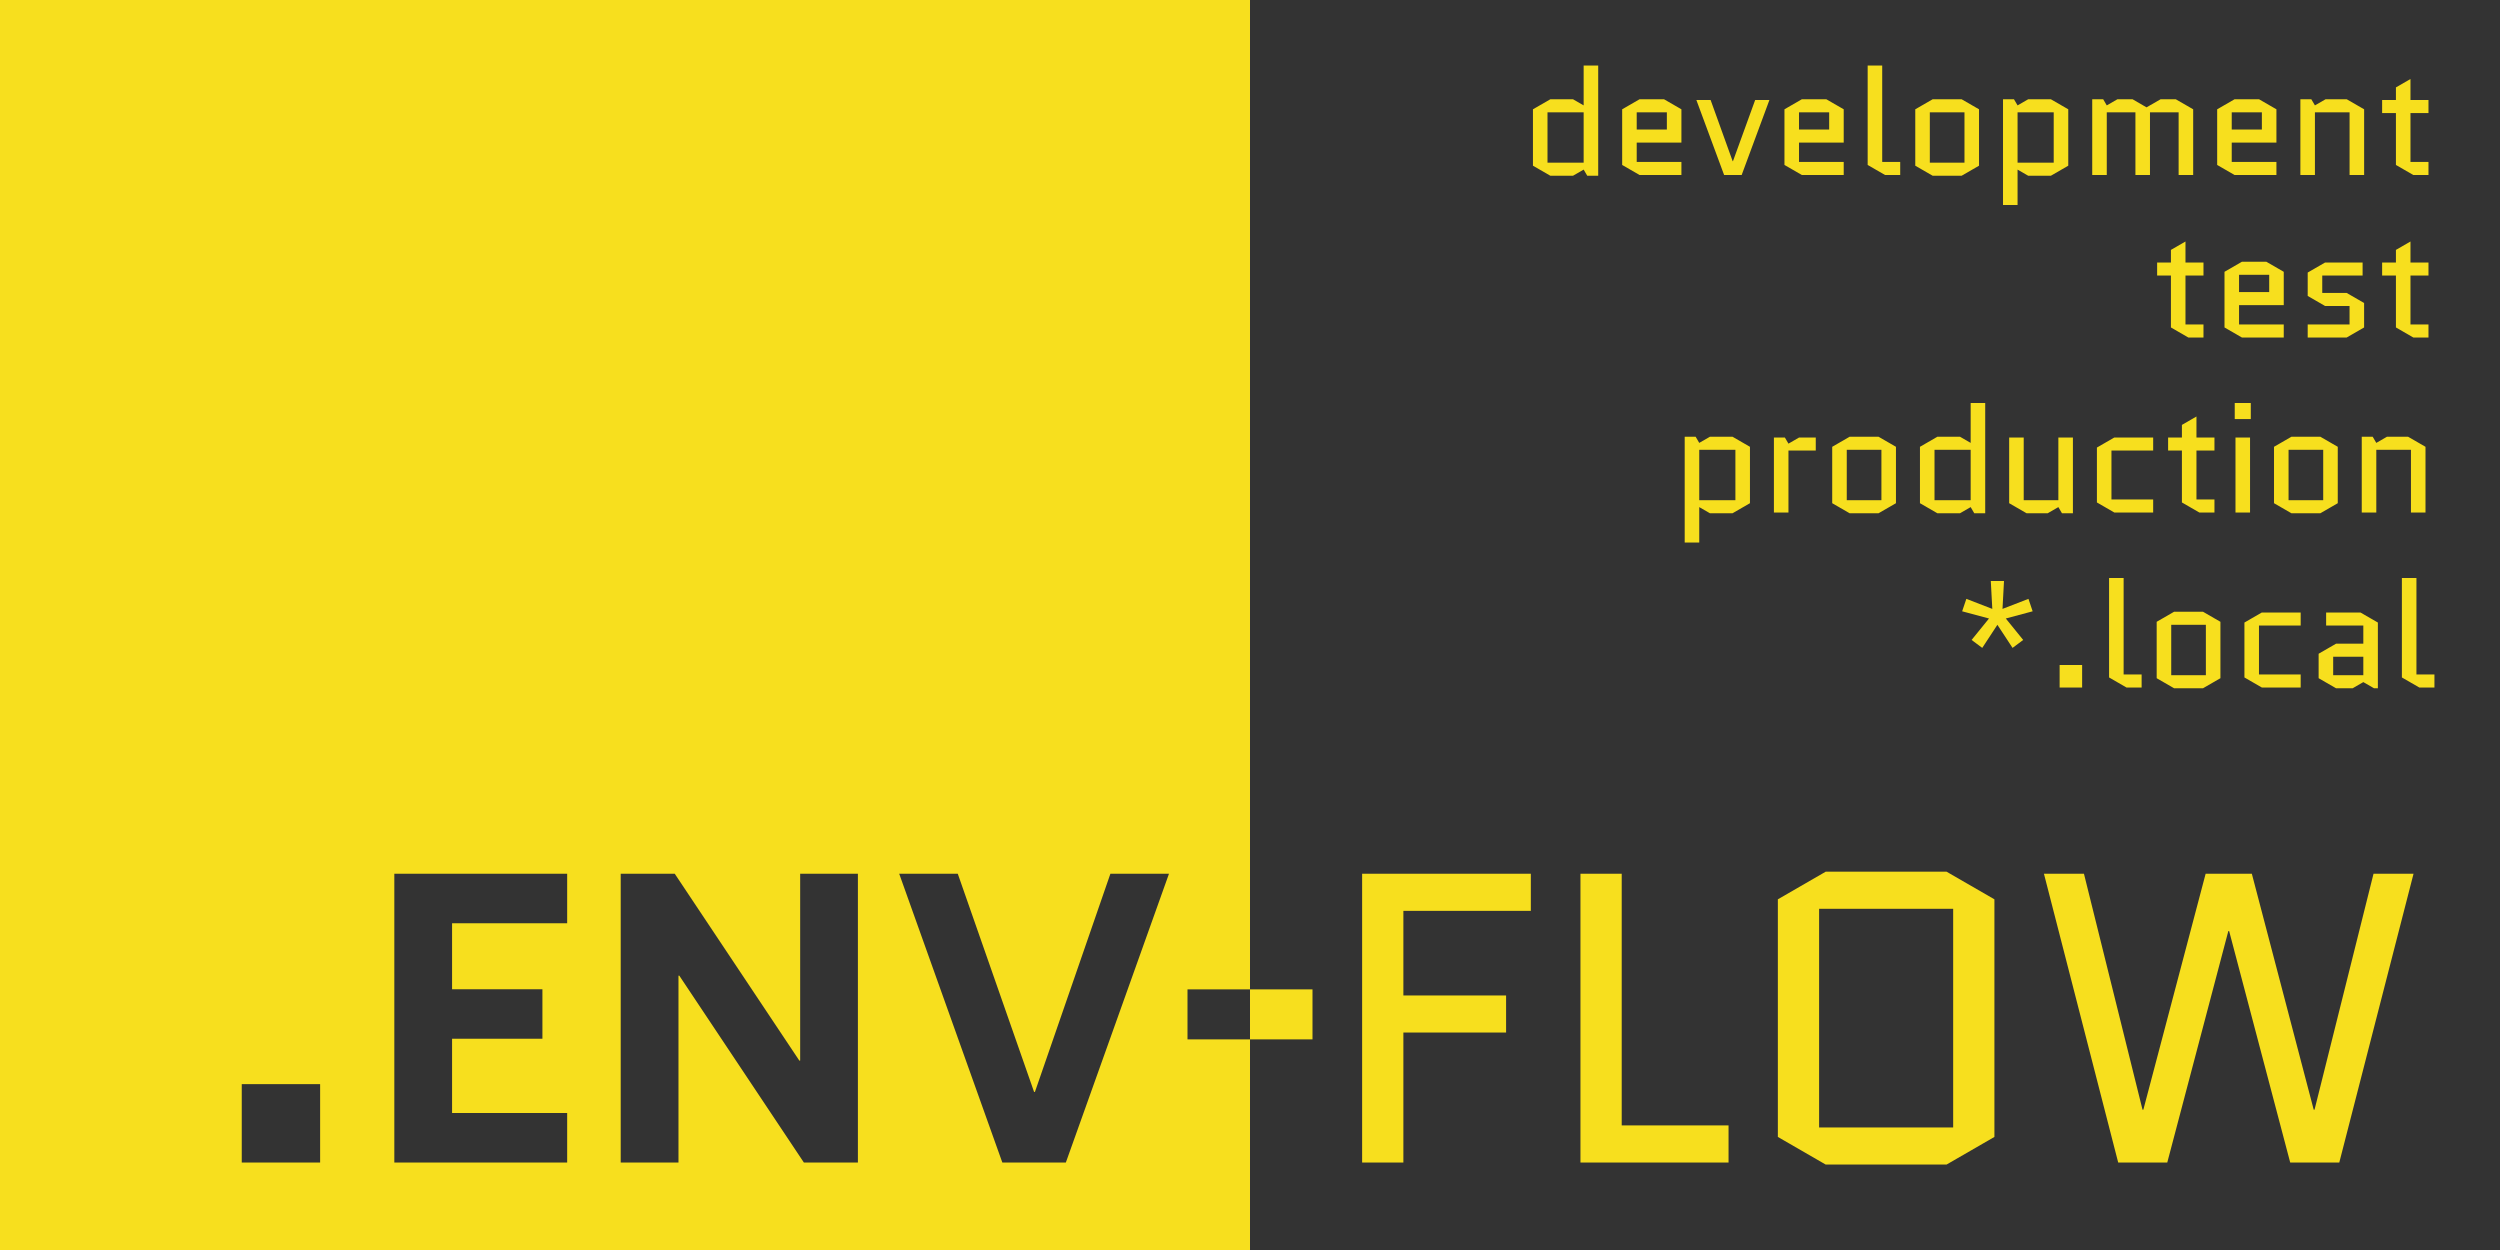
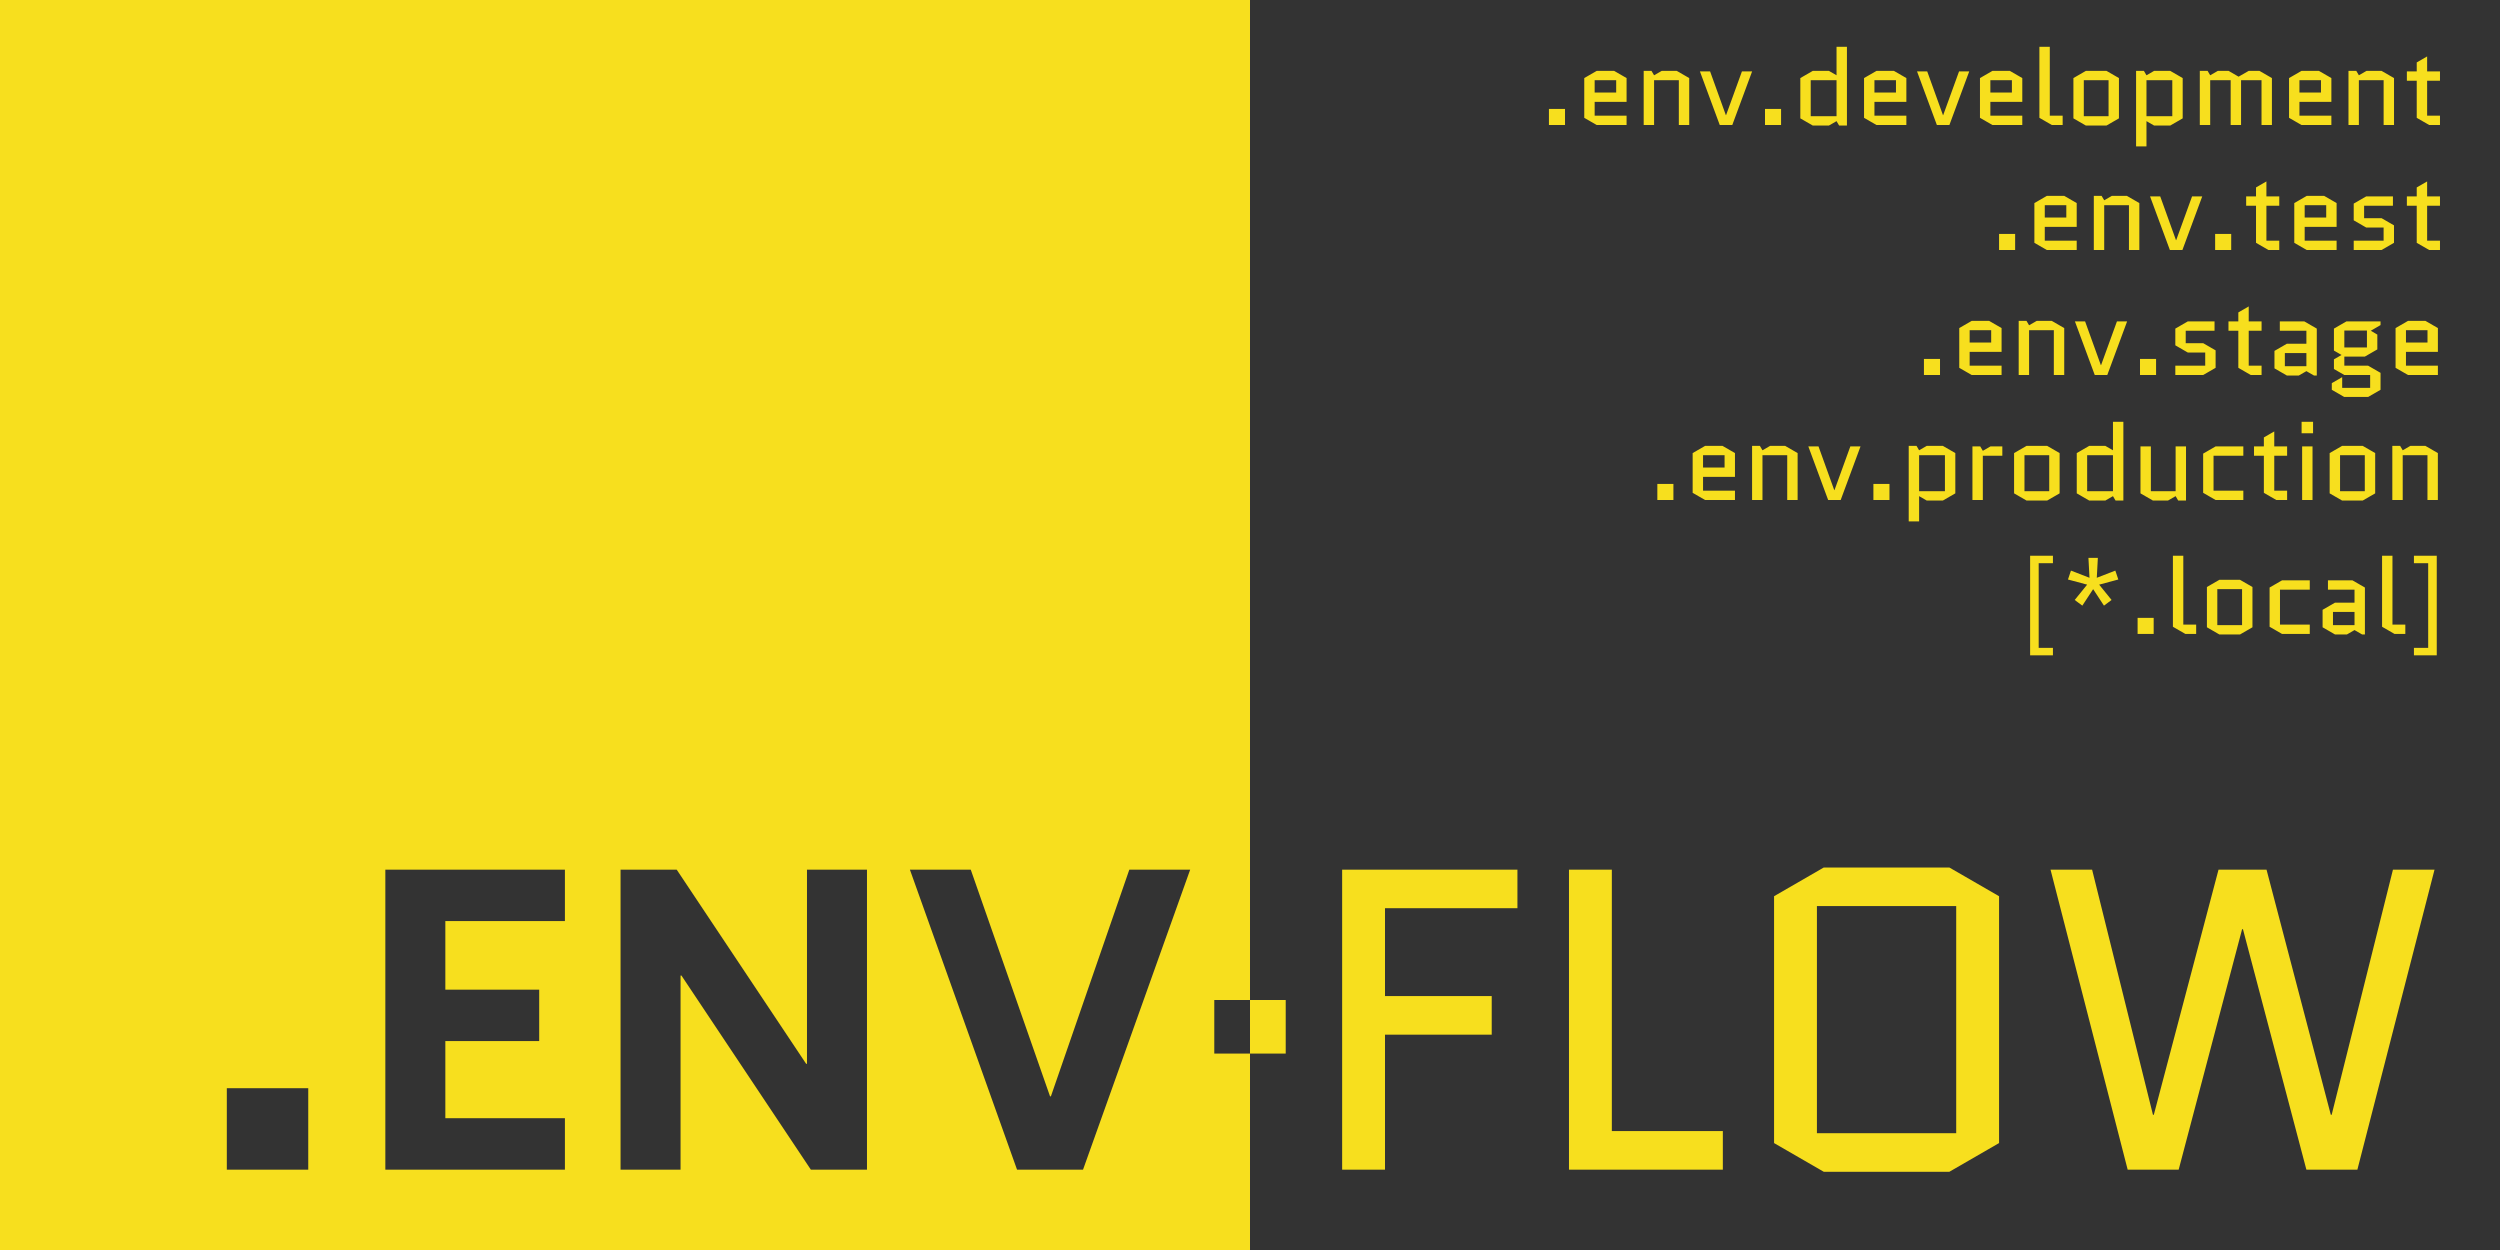
- <svg xmlns="http://www.w3.org/2000/svg" width="200" height="100" viewBox="0 0 200 100" fill="none">
-   <rect width="200" height="100" fill="#E5E5E5" />
-   <rect width="100" height="100" fill="#F7DF1E" />
-   <rect x="100" width="100" height="100" fill="#333333" />
-   <path d="M19.34 93V86.73H25.61V93H19.34ZM36.166 83.1V89.04H45.373V93H31.546V69.9H45.373V73.86H36.166V79.14H43.393V83.1H36.166ZM54.278 78.051V93H49.657V69.9H53.98L63.947 84.849H64.013V69.9H68.632V93H64.309L54.343 78.051H54.278ZM93.518 69.9L85.268 93H80.186L71.936 69.9H76.622L82.727 87.357H82.793L88.832 69.9H93.518Z" fill="#333333" />
-   <path d="M112.27 82.605V93H108.97V69.9H122.467V72.87H112.27V79.635H120.487V82.605H112.27ZM126.437 93V69.9H129.737V90.03H138.284V93H126.437ZM159.553 90.954L155.725 93.165H146.056L142.228 90.954V71.946L146.056 69.735H155.725L159.553 71.946V90.954ZM145.528 72.705V90.195H156.253V72.705H145.528ZM193.083 69.9L187.143 93H183.216L178.332 74.487H178.266L173.382 93H169.455L163.515 69.9H166.716L171.402 88.776H171.468L176.451 69.9H180.147L185.097 88.776H185.163L189.882 69.9H193.083Z" fill="#F7DF1E" />
-   <rect x="95" y="79.15" width="5" height="4" fill="#333333" />
-   <rect x="100" y="79.15" width="5" height="4" fill="#F7DF1E" />
-   <path d="M124.028 7.94H125.84L126.692 8.432V5.24H127.856V14.06H126.98L126.692 13.568L125.84 14.06H124.028L122.636 13.256V8.744L124.028 7.94ZM126.692 13.016V8.984H123.8V13.016H126.692ZM134.513 12.956V14H131.165L129.773 13.196V8.744L131.165 7.94H133.121L134.513 8.744V11.408H130.937V12.956H134.513ZM130.937 8.984V10.364H133.349V8.984H130.937ZM136.849 8L138.613 12.896H138.637L140.413 8H141.553L139.333 14H137.929L135.709 8H136.849ZM147.497 12.956V14H144.149L142.757 13.196V8.744L144.149 7.94H146.105L147.497 8.744V11.408H143.921V12.956H147.497ZM143.921 8.984V10.364H146.333V8.984H143.921ZM150.805 14L149.413 13.196V5.24H150.577V12.956H152.017V14H150.805ZM158.322 13.256L156.93 14.06H154.614L153.222 13.256V8.744L154.614 7.94H156.93L158.322 8.744V13.256ZM154.386 8.984V13.016H157.158V8.984H154.386ZM164.069 14.06H162.257L161.405 13.568V16.4H160.241V7.94H161.117L161.405 8.432L162.257 7.94H164.069L165.461 8.744V13.256L164.069 14.06ZM161.405 8.984V13.016H164.297V8.984H161.405ZM175.454 8.744V14H174.29V8.984H171.998V14H170.834V8.984H168.542V14H167.378V7.94H168.254L168.542 8.432L169.394 7.94H170.606L171.722 8.588L172.85 7.94H174.062L175.454 8.744ZM182.114 12.956V14H178.766L177.374 13.196V8.744L178.766 7.94H180.722L182.114 8.744V11.408H178.538V12.956H182.114ZM178.538 8.984V10.364H180.95V8.984H178.538ZM189.13 8.744V14H187.966V8.984H185.194V14H184.03V7.94H184.906L185.194 8.432L186.046 7.94H187.738L189.13 8.744ZM190.57 9.044V8H191.674V6.992L192.838 6.32V8H194.278V9.044H192.838V12.956H194.278V14H193.066L191.674 13.196V9.044H190.57ZM172.57 22.044V21H173.674V19.992L174.838 19.32V21H176.278V22.044H174.838V25.956H176.278V27H175.066L173.674 26.196V22.044H172.57ZM182.7 25.956V27H179.352L177.96 26.196V21.744L179.352 20.94H181.308L182.7 21.744V24.408H179.124V25.956H182.7ZM179.124 21.984V23.364H181.536V21.984H179.124ZM189.128 24.24V26.196L187.736 27H184.616V25.956H187.964V24.48H186.008L184.616 23.676V21.804L186.008 21H189.008V22.044H185.78V23.436H187.736L189.128 24.24ZM190.57 22.044V21H191.674V19.992L192.838 19.32V21H194.278V22.044H192.838V25.956H194.278V27H193.066L191.674 26.196V22.044H190.57ZM138.604 41.06H136.792L135.94 40.568V43.4H134.776V34.94H135.652L135.94 35.432L136.792 34.94H138.604L139.996 35.744V40.256L138.604 41.06ZM135.94 35.984V40.016H138.832V35.984H135.94ZM145.261 36.044H143.077V41H141.913V35H142.789L143.077 35.492L143.929 35H145.261V36.044ZM151.677 40.256L150.285 41.06H147.969L146.577 40.256V35.744L147.969 34.94H150.285L151.677 35.744V40.256ZM147.741 35.984V40.016H150.513V35.984H147.741ZM154.989 34.94H156.801L157.653 35.432V32.24H158.817V41.06H157.941L157.653 40.568L156.801 41.06H154.989L153.597 40.256V35.744L154.989 34.94ZM157.653 40.016V35.984H154.761V40.016H157.653ZM160.733 40.256V35H161.897V40.016H164.669V35H165.833V41.06H164.957L164.669 40.568L163.817 41.06H162.125L160.733 40.256ZM168.917 36.044V39.956H172.253V41H169.145L167.753 40.196V35.804L169.145 35H172.253V36.044H168.917ZM173.449 36.044V35H174.553V33.992L175.717 33.32V35H177.157V36.044H175.717V39.956H177.157V41H175.945L174.553 40.196V36.044H173.449ZM180.003 35V41H178.839V35H180.003ZM178.779 33.524V32.24H180.063V33.524H178.779ZM187.021 40.256L185.629 41.06H183.313L181.921 40.256V35.744L183.313 34.94H185.629L187.021 35.744V40.256ZM183.085 35.984V40.016H185.857V35.984H183.085ZM194.04 35.744V41H192.876V35.984H190.104V41H188.94V34.94H189.816L190.104 35.432L190.956 34.94H192.648L194.04 35.744ZM159.384 48.712L159.264 46.48H160.32L160.2 48.712L162.276 47.908L162.612 48.904L160.464 49.48L161.856 51.196L161.004 51.832L159.792 49.984L158.58 51.832L157.728 51.196L159.12 49.48L156.972 48.904L157.308 47.908L159.384 48.712ZM164.77 55V53.2H166.57V55H164.77ZM170.118 55L168.726 54.196V46.24H169.89V53.956H171.33V55H170.118ZM177.634 54.256L176.242 55.06H173.926L172.534 54.256V49.744L173.926 48.94H176.242L177.634 49.744V54.256ZM173.698 49.984V54.016H176.47V49.984H173.698ZM180.718 50.044V53.956H184.054V55H180.946L179.554 54.196V49.804L180.946 49H184.054V50.044H180.718ZM186.654 52.54V54.016H189.066V52.54H186.654ZM186.882 55.06L185.49 54.256V52.3L186.882 51.496H189.066V50.044H186.09V49H188.838L190.23 49.804V55.06H189.918L189.066 54.568L188.214 55.06H186.882ZM193.543 55L192.151 54.196V46.24H193.315V53.956H194.755V55H193.543Z" fill="#F7DF1E" />
+ <svg xmlns="http://www.w3.org/2000/svg" width="280" height="140" viewBox="0 0 280 140" fill="none">
+   <rect width="140" height="140" fill="#F7DF1E" />
+   <rect x="140" width="140" height="140" fill="#333333" />
+   <path d="M25.404 131V121.88H34.524V131H25.404ZM49.878 116.6V125.24H63.27V131H43.158V97.4H63.27V103.16H49.878V110.84H60.39V116.6H49.878ZM76.222 109.256V131H69.502V97.4H75.79L90.286 119.144H90.382V97.4H97.102V131H90.814L76.318 109.256H76.222ZM133.3 97.4L121.3 131H113.908L101.908 97.4H108.724L117.604 122.792H117.7L126.484 97.4H133.3Z" fill="#333333" />
+   <path d="M155.12 115.88V131H150.32V97.4H169.952V101.72H155.12V111.56H167.072V115.88H155.12ZM175.726 131V97.4H180.526V126.68H192.958V131H175.726ZM223.895 128.024L218.327 131.24H204.263L198.695 128.024V100.376L204.263 97.16H218.327L223.895 100.376V128.024ZM203.495 101.48V126.92H219.095V101.48H203.495ZM272.667 97.4L264.027 131H258.315L251.211 104.072H251.115L244.011 131H238.299L229.659 97.4H234.315L241.131 124.856H241.227L248.475 97.4H253.851L261.051 124.856H261.147L268.011 97.4H272.667Z" fill="#F7DF1E" />
+   <rect x="136" y="112" width="4" height="6" fill="#333333" />
+   <rect x="140" y="112" width="4" height="6" fill="#F7DF1E" />
+   <path d="M173.481 14V12.2H175.281V14H173.481ZM182.177 12.956V14H178.829L177.437 13.196V8.744L178.829 7.94H180.785L182.177 8.744V11.408H178.601V12.956H182.177ZM178.601 8.984V10.364H181.013V8.984H178.601ZM189.193 8.744V14H188.029V8.984H185.257V14H184.093V7.94H184.969L185.257 8.432L186.109 7.94H187.801L189.193 8.744ZM191.532 8L193.296 12.896H193.32L195.096 8H196.236L194.016 14H192.612L190.392 8H191.532ZM197.68 14V12.2H199.48V14H197.68ZM203.028 7.94H204.84L205.692 8.432V5.24H206.856V14.06H205.98L205.692 13.568L204.84 14.06H203.028L201.636 13.256V8.744L203.028 7.94ZM205.692 13.016V8.984H202.8V13.016H205.692ZM213.513 12.956V14H210.165L208.773 13.196V8.744L210.165 7.94H212.121L213.513 8.744V11.408H209.937V12.956H213.513ZM209.937 8.984V10.364H212.349V8.984H209.937ZM215.849 8L217.613 12.896H217.637L219.413 8H220.553L218.333 14H216.929L214.709 8H215.849ZM226.497 12.956V14H223.149L221.757 13.196V8.744L223.149 7.94H225.105L226.497 8.744V11.408H222.921V12.956H226.497ZM222.921 8.984V10.364H225.333V8.984H222.921ZM229.805 14L228.413 13.196V5.24H229.577V12.956H231.017V14H229.805ZM237.322 13.256L235.93 14.06H233.614L232.222 13.256V8.744L233.614 7.94H235.93L237.322 8.744V13.256ZM233.386 8.984V13.016H236.158V8.984H233.386ZM243.069 14.06H241.257L240.405 13.568V16.4H239.241V7.94H240.117L240.405 8.432L241.257 7.94H243.069L244.461 8.744V13.256L243.069 14.06ZM240.405 8.984V13.016H243.297V8.984H240.405ZM254.454 8.744V14H253.29V8.984H250.998V14H249.834V8.984H247.542V14H246.378V7.94H247.254L247.542 8.432L248.394 7.94H249.606L250.722 8.588L251.85 7.94H253.062L254.454 8.744ZM261.114 12.956V14H257.766L256.374 13.196V8.744L257.766 7.94H259.722L261.114 8.744V11.408H257.538V12.956H261.114ZM257.538 8.984V10.364H259.95V8.984H257.538ZM268.13 8.744V14H266.966V8.984H264.194V14H263.03V7.94H263.906L264.194 8.432L265.046 7.94H266.738L268.13 8.744ZM269.57 9.044V8H270.674V6.992L271.838 6.32V8H273.278V9.044H271.838V12.956H273.278V14H272.066L270.674 13.196V9.044H269.57ZM223.895 28V26.2H225.695V28H223.895ZM232.591 26.956V28H229.243L227.851 27.196V22.744L229.243 21.94H231.199L232.591 22.744V25.408H229.015V26.956H232.591ZM229.015 22.984V24.364H231.427V22.984H229.015ZM239.607 22.744V28H238.443V22.984H235.671V28H234.507V21.94H235.383L235.671 22.432L236.523 21.94H238.215L239.607 22.744ZM241.946 22L243.71 26.896H243.734L245.51 22H246.65L244.43 28H243.026L240.806 22H241.946ZM248.095 28V26.2H249.895V28H248.095ZM251.57 23.044V22H252.674V20.992L253.838 20.32V22H255.278V23.044H253.838V26.956H255.278V28H254.066L252.674 27.196V23.044H251.57ZM261.7 26.956V28H258.352L256.96 27.196V22.744L258.352 21.94H260.308L261.7 22.744V25.408H258.124V26.956H261.7ZM258.124 22.984V24.364H260.536V22.984H258.124ZM268.128 25.24V27.196L266.736 28H263.616V26.956H266.964V25.48H265.008L263.616 24.676V22.804L265.008 22H268.008V23.044H264.78V24.436H266.736L268.128 25.24ZM269.57 23.044V22H270.674V20.992L271.838 20.32V22H273.278V23.044H271.838V26.956H273.278V28H272.066L270.674 27.196V23.044H269.57ZM215.481 42V40.2H217.281V42H215.481ZM224.177 40.956V42H220.829L219.437 41.196V36.744L220.829 35.94H222.785L224.177 36.744V39.408H220.601V40.956H224.177ZM220.601 36.984V38.364H223.013V36.984H220.601ZM231.193 36.744V42H230.029V36.984H227.257V42H226.093V35.94H226.969L227.257 36.432L228.109 35.94H229.801L231.193 36.744ZM233.532 36L235.296 40.896H235.32L237.096 36H238.236L236.016 42H234.612L232.392 36H233.532ZM239.68 42V40.2H241.48V42H239.68ZM248.148 39.24V41.196L246.756 42H243.636V40.956H246.984V39.48H245.028L243.636 38.676V36.804L245.028 36H248.028V37.044H244.8V38.436H246.756L248.148 39.24ZM249.589 37.044V36H250.693V34.992L251.857 34.32V36H253.297V37.044H251.857V40.956H253.297V42H252.085L250.693 41.196V37.044H249.589ZM255.904 39.54V41.016H258.316V39.54H255.904ZM256.132 42.06L254.74 41.256V39.3L256.132 38.496H258.316V37.044H255.34V36H258.088L259.48 36.804V42.06H259.168L258.316 41.568L257.464 42.06H256.132ZM262.565 42L261.401 41.328V40.248L262.253 39.756L261.401 39.264V36.804L262.793 36H266.621V36.408L265.529 37.044L266.261 37.476V39.132L264.869 39.936H262.565V40.956H265.229L266.621 41.76V43.656L265.229 44.46H262.553L261.161 43.656V42.912L262.325 42.24V43.44H265.457V42H262.565ZM262.565 37.02V38.916H265.097V37.02H262.565ZM273.044 40.956V42H269.696L268.304 41.196V36.744L269.696 35.94H271.652L273.044 36.744V39.408H269.468V40.956H273.044ZM269.468 36.984V38.364H271.88V36.984H269.468ZM185.622 56V54.2H187.422V56H185.622ZM194.317 54.956V56H190.969L189.577 55.196V50.744L190.969 49.94H192.925L194.317 50.744V53.408H190.741V54.956H194.317ZM190.741 50.984V52.364H193.153V50.984H190.741ZM201.333 50.744V56H200.169V50.984H197.397V56H196.233V49.94H197.109L197.397 50.432L198.249 49.94H199.941L201.333 50.744ZM203.673 50L205.437 54.896H205.461L207.237 50H208.377L206.157 56H204.753L202.533 50H203.673ZM209.821 56V54.2H211.621V56H209.821ZM217.604 56.06H215.792L214.94 55.568V58.4H213.776V49.94H214.652L214.94 50.432L215.792 49.94H217.604L218.996 50.744V55.256L217.604 56.06ZM214.94 50.984V55.016H217.832V50.984H214.94ZM224.261 51.044H222.077V56H220.913V50H221.789L222.077 50.492L222.929 50H224.261V51.044ZM230.677 55.256L229.285 56.06H226.969L225.577 55.256V50.744L226.969 49.94H229.285L230.677 50.744V55.256ZM226.741 50.984V55.016H229.513V50.984H226.741ZM233.989 49.94H235.801L236.653 50.432V47.24H237.817V56.06H236.941L236.653 55.568L235.801 56.06H233.989L232.597 55.256V50.744L233.989 49.94ZM236.653 55.016V50.984H233.761V55.016H236.653ZM239.733 55.256V50H240.897V55.016H243.669V50H244.833V56.06H243.957L243.669 55.568L242.817 56.06H241.125L239.733 55.256ZM247.917 51.044V54.956H251.253V56H248.145L246.753 55.196V50.804L248.145 50H251.253V51.044H247.917ZM252.449 51.044V50H253.553V48.992L254.717 48.32V50H256.157V51.044H254.717V54.956H256.157V56H254.945L253.553 55.196V51.044H252.449ZM259.003 50V56H257.839V50H259.003ZM257.779 48.524V47.24H259.063V48.524H257.779ZM266.021 55.256L264.629 56.06H262.313L260.921 55.256V50.744L262.313 49.94H264.629L266.021 50.744V55.256ZM262.085 50.984V55.016H264.857V50.984H262.085ZM273.04 50.744V56H271.876V50.984H269.104V56H267.94V49.94H268.816L269.104 50.432L269.956 49.94H271.648L273.04 50.744ZM228.333 63.08V72.56H229.929V73.4H227.373V62.24H229.929V63.08H228.333ZM234.024 64.712L233.904 62.48H234.96L234.84 64.712L236.916 63.908L237.252 64.904L235.104 65.48L236.496 67.196L235.644 67.832L234.432 65.984L233.22 67.832L232.368 67.196L233.76 65.48L231.612 64.904L231.948 63.908L234.024 64.712ZM239.411 71V69.2H241.211V71H239.411ZM244.758 71L243.366 70.196V62.24H244.53V69.956H245.97V71H244.758ZM252.275 70.256L250.883 71.06H248.567L247.175 70.256V65.744L248.567 64.94H250.883L252.275 65.744V70.256ZM248.339 65.984V70.016H251.111V65.984H248.339ZM255.358 66.044V69.956H258.694V71H255.586L254.194 70.196V65.804L255.586 65H258.694V66.044H255.358ZM261.294 68.54V70.016H263.706V68.54H261.294ZM261.522 71.06L260.13 70.256V68.3L261.522 67.496H263.706V66.044H260.73V65H263.478L264.87 65.804V71.06H264.558L263.706 70.568L262.854 71.06H261.522ZM268.184 71L266.792 70.196V62.24H267.956V69.956H269.396V71H268.184ZM271.957 72.56V63.08H270.361V62.24H272.917V73.4H270.361V72.56H271.957Z" fill="#F7DF1E" />
</svg>
